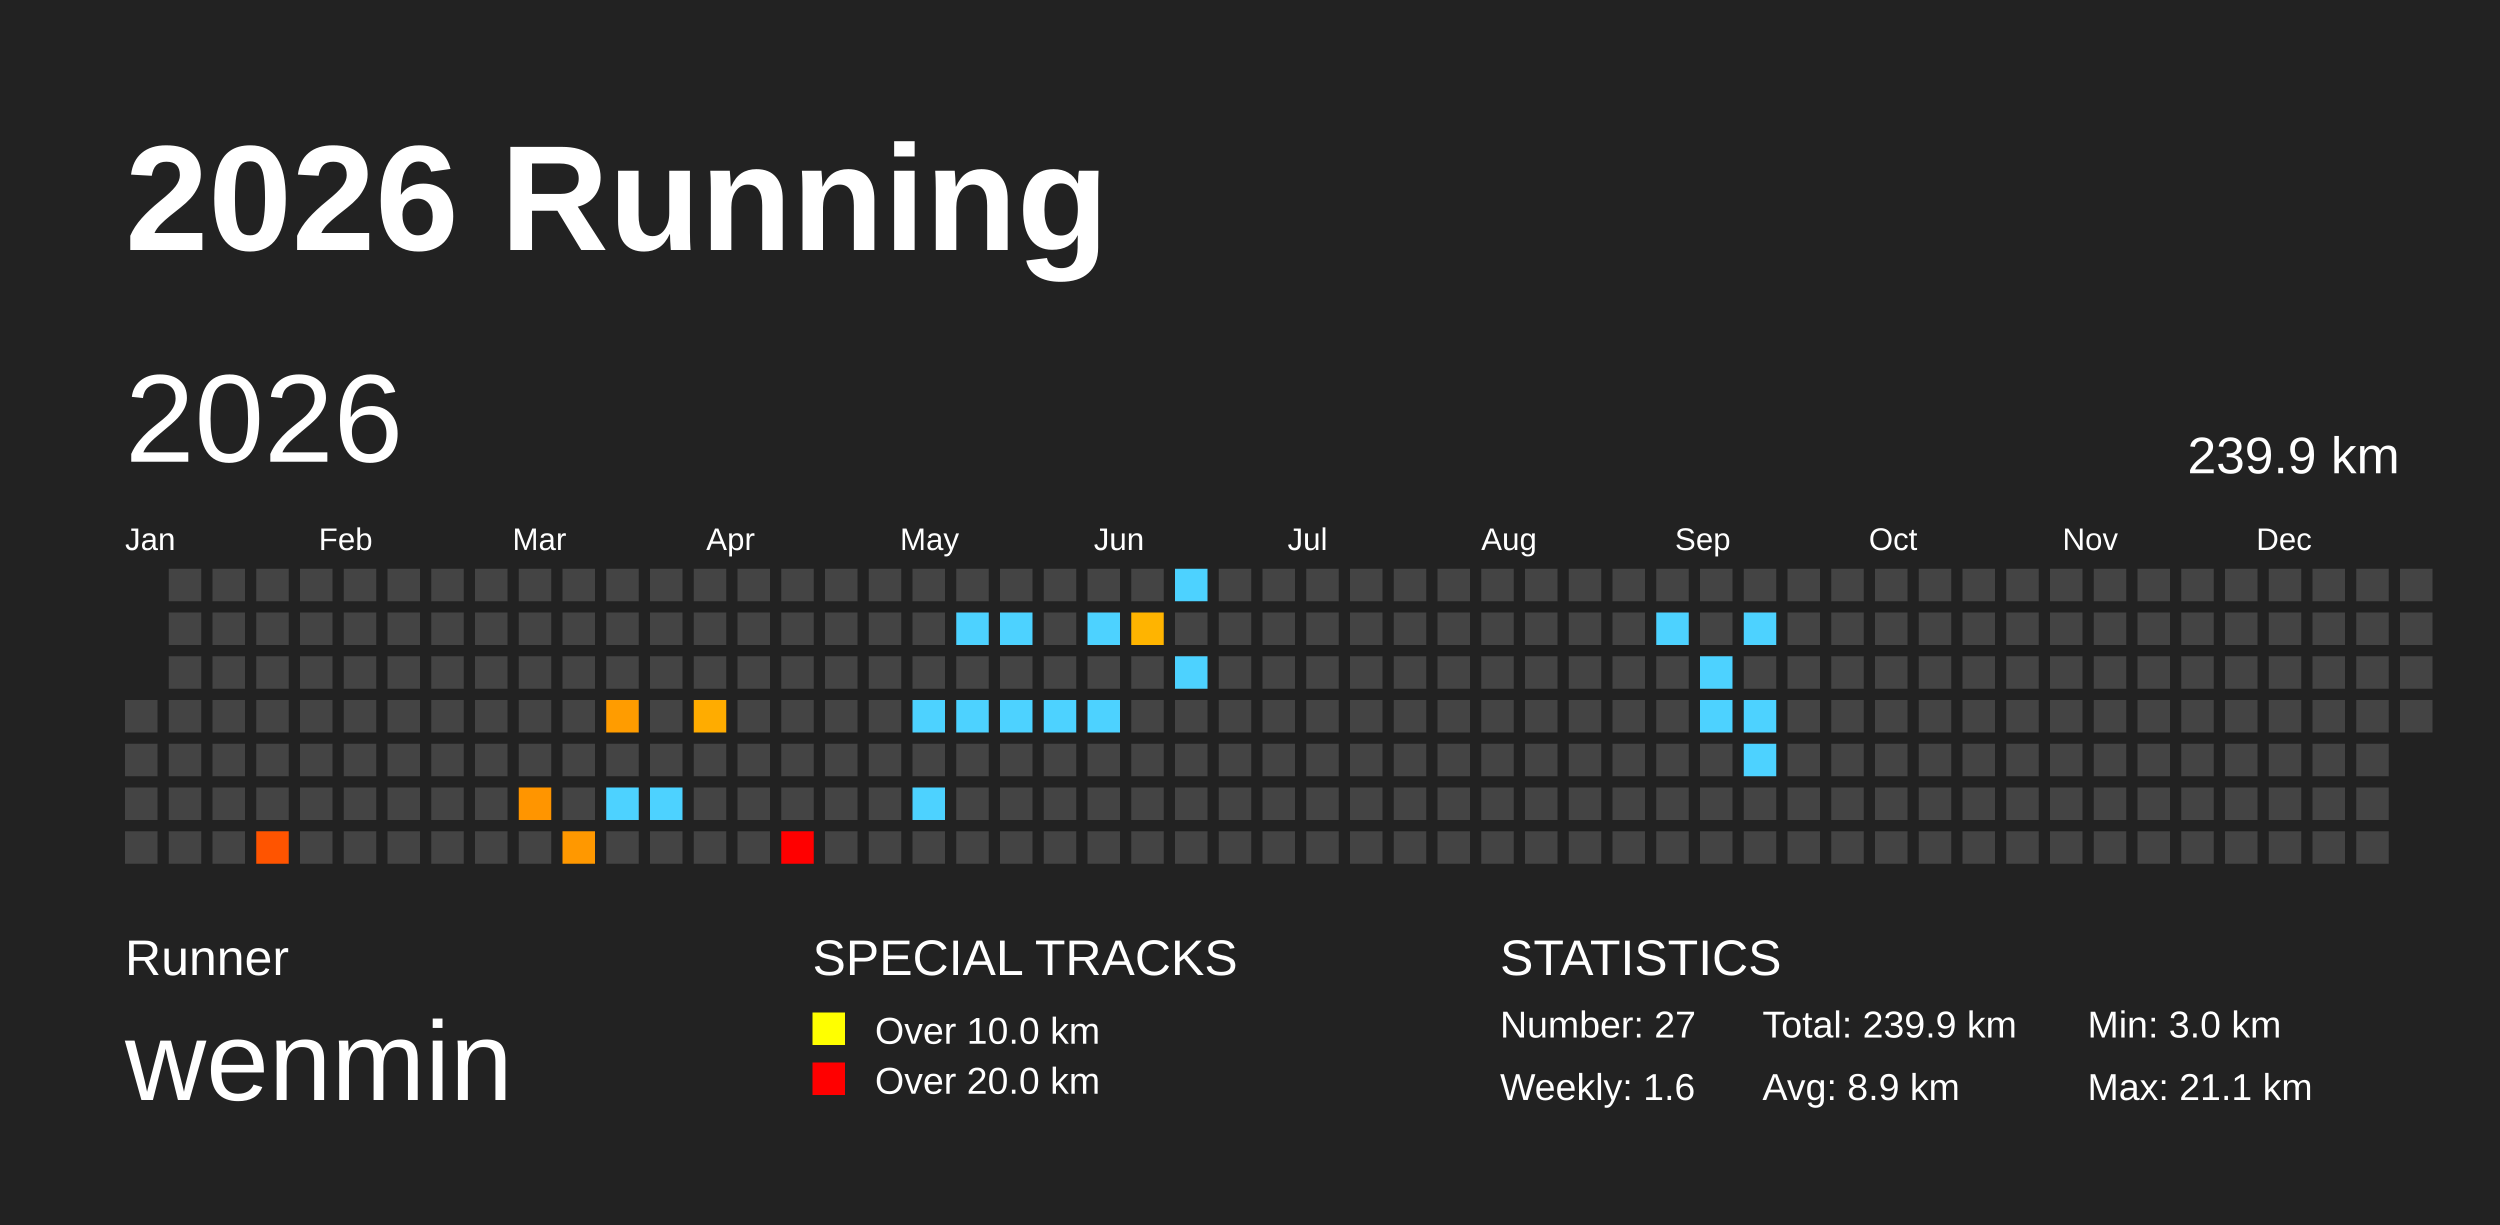
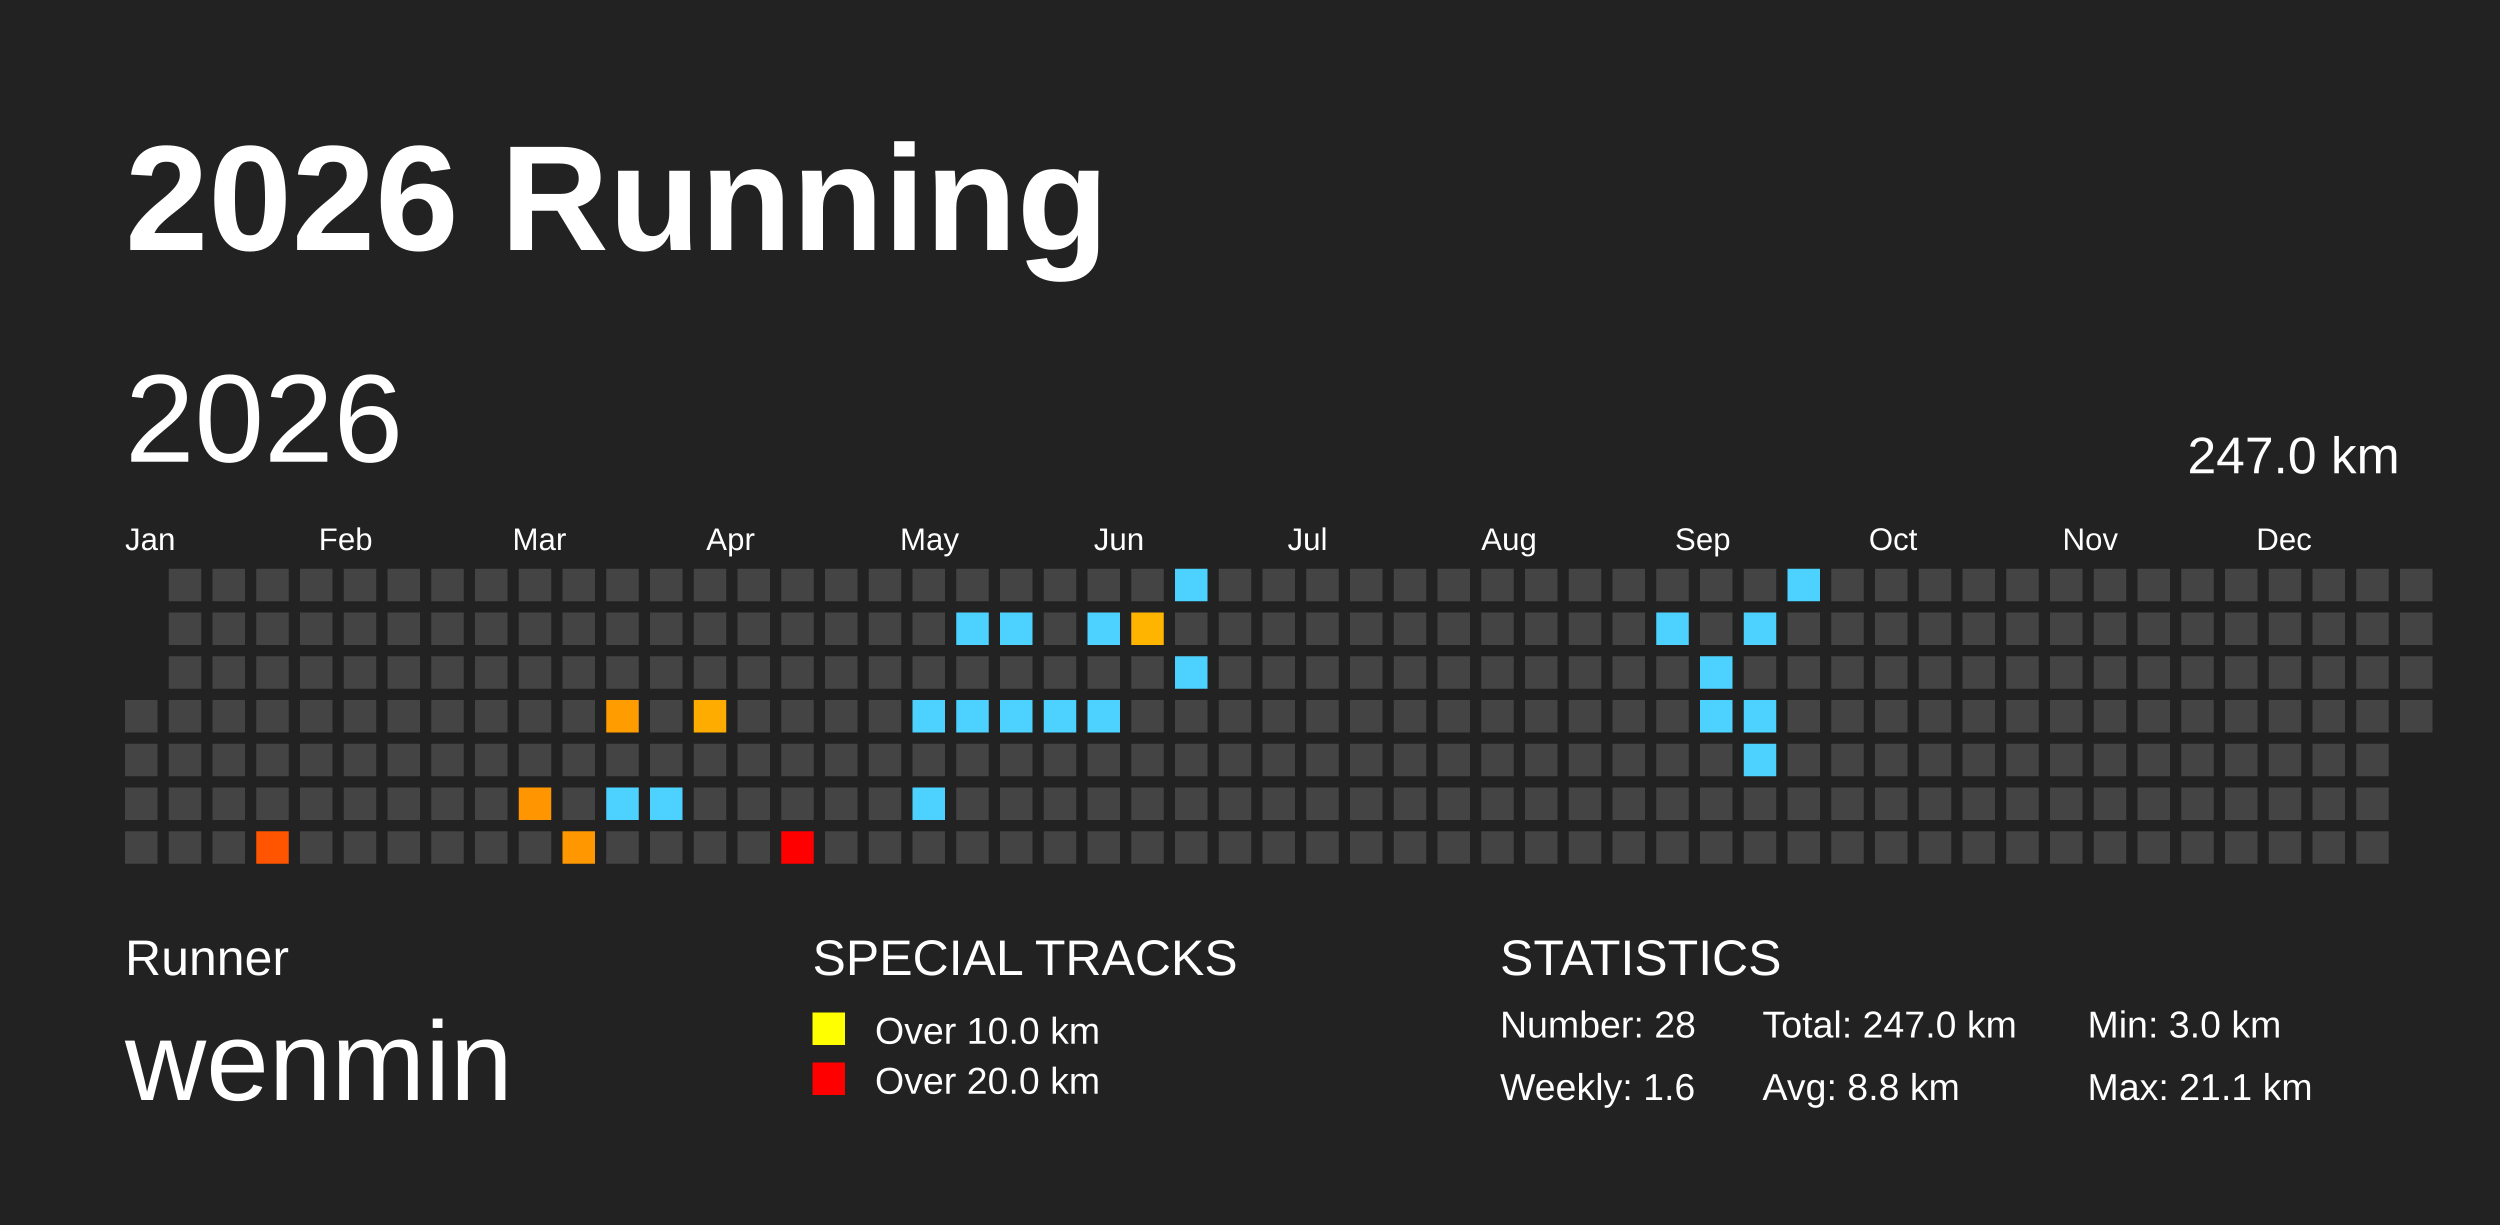
<svg xmlns="http://www.w3.org/2000/svg" baseProfile="full" height="98mm" version="1.1" viewBox="0,0,200,98" width="200mm">
  <defs>
    <pattern height="2" id="indoor-stripe" patternUnits="userSpaceOnUse" width="2">
      <line stroke="white" stroke-opacity="0.45" stroke-width="0.5" x1="0" x2="2" y1="2" y2="0" />
    </pattern>
  </defs>
  <rect fill="#222222" height="98" width="200" x="0" y="0" />
  <text fill="#FFFFFF" style="font-size:12px; font-family:Arial; font-weight:bold;" x="10" y="20">2026 Running</text>
  <text fill="#FFFFFF" style="font-size:4px; font-family:Arial" x="10" y="78">Runner</text>
  <text fill="#FFFFFF" style="font-size:9px; font-family:Arial" x="10" y="88">wenmin</text>
  <text fill="#FFFFFF" style="font-size:4px; font-family:Arial" x="65" y="78">SPECIAL TRACKS</text>
  <rect fill="yellow" height="2.6" width="2.6" x="65" y="81" />
  <text fill="#FFFFFF" style="font-size:3px; font-family:Arial" x="70" y="83.5">Over 10.0 km</text>
  <rect fill="red" height="2.6" width="2.6" x="65" y="85" />
  <text fill="#FFFFFF" style="font-size:3px; font-family:Arial" x="70" y="87.5">Over 20.0 km</text>
  <text fill="#FFFFFF" style="font-size:4px; font-family:Arial" x="120" y="78">STATISTICS</text>
-   <text fill="#FFFFFF" style="font-size:3px; font-family:Arial" x="120" y="83">Number: 27</text>
+   <text fill="#FFFFFF" style="font-size:3px; font-family:Arial" x="120" y="83">Number: 28</text>
  <text fill="#FFFFFF" style="font-size:3px; font-family:Arial" x="120" y="88">Weekly: 1.6</text>
-   <text fill="#FFFFFF" style="font-size:3px; font-family:Arial" x="141" y="83">Total: 239.9 km</text>
-   <text fill="#FFFFFF" style="font-size:3px; font-family:Arial" x="141" y="88">Avg: 8.9 km</text>
+   <text fill="#FFFFFF" style="font-size:3px; font-family:Arial" x="141" y="83">Total: 247.0 km</text>
+   <text fill="#FFFFFF" style="font-size:3px; font-family:Arial" x="141" y="88">Avg: 8.8 km</text>
  <text fill="#FFFFFF" style="font-size:3px; font-family:Arial" x="167" y="83">Min: 3.0 km</text>
  <text fill="#FFFFFF" style="font-size:3px; font-family:Arial" x="167" y="88">Max: 21.1 km</text>
  <text dominant-baseline="hanging" fill="#FFFFFF" style="font-size:10.0px; font-family:Arial;" x="10" y="30">2026</text>
-   <text dominant-baseline="hanging" fill="#FFFFFF" style="font-size:4.125px; font-family:Arial;" x="175" y="35">239.9 km</text>
+   <text dominant-baseline="hanging" fill="#FFFFFF" style="font-size:4.125px; font-family:Arial;" x="175" y="35">247.0 km</text>
  <text fill="#FFFFFF" style="font-size:2.5px; font-family:Arial" x="10.0" y="44">Jan</text>
  <text fill="#FFFFFF" style="font-size:2.5px; font-family:Arial" x="25.5" y="44">Feb</text>
  <text fill="#FFFFFF" style="font-size:2.5px; font-family:Arial" x="41.0" y="44">Mar</text>
  <text fill="#FFFFFF" style="font-size:2.5px; font-family:Arial" x="56.5" y="44">Apr</text>
  <text fill="#FFFFFF" style="font-size:2.5px; font-family:Arial" x="72.0" y="44">May</text>
  <text fill="#FFFFFF" style="font-size:2.5px; font-family:Arial" x="87.5" y="44">Jun</text>
  <text fill="#FFFFFF" style="font-size:2.5px; font-family:Arial" x="103.0" y="44">Jul</text>
  <text fill="#FFFFFF" style="font-size:2.5px; font-family:Arial" x="118.5" y="44">Aug</text>
  <text fill="#FFFFFF" style="font-size:2.5px; font-family:Arial" x="134.0" y="44">Sep</text>
  <text fill="#FFFFFF" style="font-size:2.5px; font-family:Arial" x="149.5" y="44">Oct</text>
  <text fill="#FFFFFF" style="font-size:2.5px; font-family:Arial" x="165.0" y="44">Nov</text>
  <text fill="#FFFFFF" style="font-size:2.5px; font-family:Arial" x="180.5" y="44">Dec</text>
  <rect fill="#444444" height="2.6" width="2.6" x="10.0" y="56.0" />
  <rect fill="#444444" height="2.6" width="2.6" x="10.0" y="59.5" />
  <rect fill="#444444" height="2.6" width="2.6" x="10.0" y="63.0" />
  <rect fill="#444444" height="2.6" width="2.6" x="10.0" y="66.5" />
  <rect fill="#444444" height="2.6" width="2.6" x="13.5" y="45.5" />
  <rect fill="#444444" height="2.6" width="2.6" x="13.5" y="49.0" />
  <rect fill="#444444" height="2.6" width="2.6" x="13.5" y="52.5" />
  <rect fill="#444444" height="2.6" width="2.6" x="13.5" y="56.0" />
  <rect fill="#444444" height="2.6" width="2.6" x="13.5" y="59.5" />
  <rect fill="#444444" height="2.6" width="2.6" x="13.5" y="63.0" />
  <rect fill="#444444" height="2.6" width="2.6" x="13.5" y="66.5" />
  <rect fill="#444444" height="2.6" width="2.6" x="17.0" y="45.5" />
  <rect fill="#444444" height="2.6" width="2.6" x="17.0" y="49.0" />
  <rect fill="#444444" height="2.6" width="2.6" x="17.0" y="52.5" />
  <rect fill="#444444" height="2.6" width="2.6" x="17.0" y="56.0" />
  <rect fill="#444444" height="2.6" width="2.6" x="17.0" y="59.5" />
  <rect fill="#444444" height="2.6" width="2.6" x="17.0" y="63.0" />
  <rect fill="#444444" height="2.6" width="2.6" x="17.0" y="66.5" />
  <rect fill="#444444" height="2.6" width="2.6" x="20.5" y="45.5" />
  <rect fill="#444444" height="2.6" width="2.6" x="20.5" y="49.0" />
  <rect fill="#444444" height="2.6" width="2.6" x="20.5" y="52.5" />
  <rect fill="#444444" height="2.6" width="2.6" x="20.5" y="56.0" />
  <rect fill="#444444" height="2.6" width="2.6" x="20.5" y="59.5" />
  <rect fill="#444444" height="2.6" width="2.6" x="20.5" y="63.0" />
  <rect fill="#ff5400" height="2.6" width="2.6" x="20.5" y="66.5" />
  <rect fill="#444444" height="2.6" width="2.6" x="24.0" y="45.5" />
  <rect fill="#444444" height="2.6" width="2.6" x="24.0" y="49.0" />
  <rect fill="#444444" height="2.6" width="2.6" x="24.0" y="52.5" />
  <rect fill="#444444" height="2.6" width="2.6" x="24.0" y="56.0" />
  <rect fill="#444444" height="2.6" width="2.6" x="24.0" y="59.5" />
  <rect fill="#444444" height="2.6" width="2.6" x="24.0" y="63.0" />
  <rect fill="#444444" height="2.6" width="2.6" x="24.0" y="66.5" />
  <rect fill="#444444" height="2.6" width="2.6" x="27.5" y="45.5" />
  <rect fill="#444444" height="2.6" width="2.6" x="27.5" y="49.0" />
  <rect fill="#444444" height="2.6" width="2.6" x="27.5" y="52.5" />
  <rect fill="#444444" height="2.6" width="2.6" x="27.5" y="56.0" />
  <rect fill="#444444" height="2.6" width="2.6" x="27.5" y="59.5" />
  <rect fill="#444444" height="2.6" width="2.6" x="27.5" y="63.0" />
  <rect fill="#444444" height="2.6" width="2.6" x="27.5" y="66.5" />
  <rect fill="#444444" height="2.6" width="2.6" x="31.0" y="45.5" />
  <rect fill="#444444" height="2.6" width="2.6" x="31.0" y="49.0" />
  <rect fill="#444444" height="2.6" width="2.6" x="31.0" y="52.5" />
  <rect fill="#444444" height="2.6" width="2.6" x="31.0" y="56.0" />
  <rect fill="#444444" height="2.6" width="2.6" x="31.0" y="59.5" />
  <rect fill="#444444" height="2.6" width="2.6" x="31.0" y="63.0" />
  <rect fill="#444444" height="2.6" width="2.6" x="31.0" y="66.5" />
  <rect fill="#444444" height="2.6" width="2.6" x="34.5" y="45.5" />
  <rect fill="#444444" height="2.6" width="2.6" x="34.5" y="49.0" />
  <rect fill="#444444" height="2.6" width="2.6" x="34.5" y="52.5" />
  <rect fill="#444444" height="2.6" width="2.6" x="34.5" y="56.0" />
  <rect fill="#444444" height="2.6" width="2.6" x="34.5" y="59.5" />
  <rect fill="#444444" height="2.6" width="2.6" x="34.5" y="63.0" />
  <rect fill="#444444" height="2.6" width="2.6" x="34.5" y="66.5" />
  <rect fill="#444444" height="2.6" width="2.6" x="38.0" y="45.5" />
  <rect fill="#444444" height="2.6" width="2.6" x="38.0" y="49.0" />
  <rect fill="#444444" height="2.6" width="2.6" x="38.0" y="52.5" />
  <rect fill="#444444" height="2.6" width="2.6" x="38.0" y="56.0" />
  <rect fill="#444444" height="2.6" width="2.6" x="38.0" y="59.5" />
  <rect fill="#444444" height="2.6" width="2.6" x="38.0" y="63.0" />
  <rect fill="#444444" height="2.6" width="2.6" x="38.0" y="66.5" />
  <rect fill="#444444" height="2.6" width="2.6" x="41.5" y="45.5" />
  <rect fill="#444444" height="2.6" width="2.6" x="41.5" y="49.0" />
  <rect fill="#444444" height="2.6" width="2.6" x="41.5" y="52.5" />
  <rect fill="#444444" height="2.6" width="2.6" x="41.5" y="56.0" />
  <rect fill="#444444" height="2.6" width="2.6" x="41.5" y="59.5" />
  <rect fill="#ff9500" height="2.6" width="2.6" x="41.5" y="63.0" />
  <rect fill="#444444" height="2.6" width="2.6" x="41.5" y="66.5" />
  <rect fill="#444444" height="2.6" width="2.6" x="45.0" y="45.5" />
  <rect fill="#444444" height="2.6" width="2.6" x="45.0" y="49.0" />
  <rect fill="#444444" height="2.6" width="2.6" x="45.0" y="52.5" />
  <rect fill="#444444" height="2.6" width="2.6" x="45.0" y="56.0" />
  <rect fill="#444444" height="2.6" width="2.6" x="45.0" y="59.5" />
  <rect fill="#444444" height="2.6" width="2.6" x="45.0" y="63.0" />
  <rect fill="#ff9800" height="2.6" width="2.6" x="45.0" y="66.5" />
  <rect fill="#444444" height="2.6" width="2.6" x="48.5" y="45.5" />
  <rect fill="#444444" height="2.6" width="2.6" x="48.5" y="49.0" />
  <rect fill="#444444" height="2.6" width="2.6" x="48.5" y="52.5" />
  <rect fill="#ff9c00" height="2.6" width="2.6" x="48.5" y="56.0" />
  <rect fill="#444444" height="2.6" width="2.6" x="48.5" y="59.5" />
  <rect fill="#4dd2ff" height="2.6" width="2.6" x="48.5" y="63.0" />
  <rect fill="#444444" height="2.6" width="2.6" x="48.5" y="66.5" />
  <rect fill="#444444" height="2.6" width="2.6" x="52.0" y="45.5" />
  <rect fill="#444444" height="2.6" width="2.6" x="52.0" y="49.0" />
  <rect fill="#444444" height="2.6" width="2.6" x="52.0" y="52.5" />
  <rect fill="#444444" height="2.6" width="2.6" x="52.0" y="56.0" />
  <rect fill="#444444" height="2.6" width="2.6" x="52.0" y="59.5" />
  <rect fill="#4dd2ff" height="2.6" width="2.6" x="52.0" y="63.0" />
  <rect fill="#444444" height="2.6" width="2.6" x="52.0" y="66.5" />
  <rect fill="#444444" height="2.6" width="2.6" x="55.5" y="45.5" />
  <rect fill="#444444" height="2.6" width="2.6" x="55.5" y="49.0" />
  <rect fill="#444444" height="2.6" width="2.6" x="55.5" y="52.5" />
  <rect fill="#ffac00" height="2.6" width="2.6" x="55.5" y="56.0" />
  <rect fill="#444444" height="2.6" width="2.6" x="55.5" y="59.5" />
  <rect fill="#444444" height="2.6" width="2.6" x="55.5" y="63.0" />
  <rect fill="#444444" height="2.6" width="2.6" x="55.5" y="66.5" />
  <rect fill="#444444" height="2.6" width="2.6" x="59.0" y="45.5" />
  <rect fill="#444444" height="2.6" width="2.6" x="59.0" y="49.0" />
  <rect fill="#444444" height="2.6" width="2.6" x="59.0" y="52.5" />
  <rect fill="#444444" height="2.6" width="2.6" x="59.0" y="56.0" />
  <rect fill="#444444" height="2.6" width="2.6" x="59.0" y="59.5" />
  <rect fill="#444444" height="2.6" width="2.6" x="59.0" y="63.0" />
  <rect fill="#444444" height="2.6" width="2.6" x="59.0" y="66.5" />
  <rect fill="#444444" height="2.6" width="2.6" x="62.5" y="45.5" />
  <rect fill="#444444" height="2.6" width="2.6" x="62.5" y="49.0" />
  <rect fill="#444444" height="2.6" width="2.6" x="62.5" y="52.5" />
  <rect fill="#444444" height="2.6" width="2.6" x="62.5" y="56.0" />
  <rect fill="#444444" height="2.6" width="2.6" x="62.5" y="59.5" />
  <rect fill="#444444" height="2.6" width="2.6" x="62.5" y="63.0" />
  <rect fill="red" height="2.6" width="2.6" x="62.5" y="66.5" />
  <rect fill="#444444" height="2.6" width="2.6" x="66.0" y="45.5" />
  <rect fill="#444444" height="2.6" width="2.6" x="66.0" y="49.0" />
  <rect fill="#444444" height="2.6" width="2.6" x="66.0" y="52.5" />
  <rect fill="#444444" height="2.6" width="2.6" x="66.0" y="56.0" />
  <rect fill="#444444" height="2.6" width="2.6" x="66.0" y="59.5" />
  <rect fill="#444444" height="2.6" width="2.6" x="66.0" y="63.0" />
  <rect fill="#444444" height="2.6" width="2.6" x="66.0" y="66.5" />
  <rect fill="#444444" height="2.6" width="2.6" x="69.5" y="45.5" />
  <rect fill="#444444" height="2.6" width="2.6" x="69.5" y="49.0" />
  <rect fill="#444444" height="2.6" width="2.6" x="69.5" y="52.5" />
  <rect fill="#444444" height="2.6" width="2.6" x="69.5" y="56.0" />
  <rect fill="#444444" height="2.6" width="2.6" x="69.5" y="59.5" />
  <rect fill="#444444" height="2.6" width="2.6" x="69.5" y="63.0" />
  <rect fill="#444444" height="2.6" width="2.6" x="69.5" y="66.5" />
  <rect fill="#444444" height="2.6" width="2.6" x="73.0" y="45.5" />
  <rect fill="#444444" height="2.6" width="2.6" x="73.0" y="49.0" />
  <rect fill="#444444" height="2.6" width="2.6" x="73.0" y="52.5" />
  <rect fill="#4dd2ff" height="2.6" width="2.6" x="73.0" y="56.0" />
  <rect fill="#444444" height="2.6" width="2.6" x="73.0" y="59.5" />
  <rect fill="#4dd2ff" height="2.6" width="2.6" x="73.0" y="63.0" />
  <rect fill="#444444" height="2.6" width="2.6" x="73.0" y="66.5" />
  <rect fill="#444444" height="2.6" width="2.6" x="76.5" y="45.5" />
  <rect fill="#4dd2ff" height="2.6" width="2.6" x="76.5" y="49.0" />
  <rect fill="#444444" height="2.6" width="2.6" x="76.5" y="52.5" />
  <rect fill="#4dd2ff" height="2.6" width="2.6" x="76.5" y="56.0" />
  <rect fill="#444444" height="2.6" width="2.6" x="76.5" y="59.5" />
  <rect fill="#444444" height="2.6" width="2.6" x="76.5" y="63.0" />
  <rect fill="#444444" height="2.6" width="2.6" x="76.5" y="66.5" />
  <rect fill="#444444" height="2.6" width="2.6" x="80.0" y="45.5" />
  <rect fill="#4dd2ff" height="2.6" width="2.6" x="80.0" y="49.0" />
  <rect fill="#444444" height="2.6" width="2.6" x="80.0" y="52.5" />
  <rect fill="#4dd2ff" height="2.6" width="2.6" x="80.0" y="56.0" />
  <rect fill="#444444" height="2.6" width="2.6" x="80.0" y="59.5" />
  <rect fill="#444444" height="2.6" width="2.6" x="80.0" y="63.0" />
  <rect fill="#444444" height="2.6" width="2.6" x="80.0" y="66.5" />
  <rect fill="#444444" height="2.6" width="2.6" x="83.5" y="45.5" />
  <rect fill="#444444" height="2.6" width="2.6" x="83.5" y="49.0" />
  <rect fill="#444444" height="2.6" width="2.6" x="83.5" y="52.5" />
  <rect fill="#4dd2ff" height="2.6" width="2.6" x="83.5" y="56.0" />
  <rect fill="#444444" height="2.6" width="2.6" x="83.5" y="59.5" />
  <rect fill="#444444" height="2.6" width="2.6" x="83.5" y="63.0" />
  <rect fill="#444444" height="2.6" width="2.6" x="83.5" y="66.5" />
  <rect fill="#444444" height="2.6" width="2.6" x="87.0" y="45.5" />
  <rect fill="#4dd2ff" height="2.6" width="2.6" x="87.0" y="49.0" />
  <rect fill="#444444" height="2.6" width="2.6" x="87.0" y="52.5" />
  <rect fill="#4dd2ff" height="2.6" width="2.6" x="87.0" y="56.0" />
  <rect fill="#444444" height="2.6" width="2.6" x="87.0" y="59.5" />
  <rect fill="#444444" height="2.6" width="2.6" x="87.0" y="63.0" />
  <rect fill="#444444" height="2.6" width="2.6" x="87.0" y="66.5" />
  <rect fill="#444444" height="2.6" width="2.6" x="90.5" y="45.5" />
  <rect fill="#ffb400" height="2.6" width="2.6" x="90.5" y="49.0" />
  <rect fill="#444444" height="2.6" width="2.6" x="90.5" y="52.5" />
  <rect fill="#444444" height="2.6" width="2.6" x="90.5" y="56.0" />
  <rect fill="#444444" height="2.6" width="2.6" x="90.5" y="59.5" />
  <rect fill="#444444" height="2.6" width="2.6" x="90.5" y="63.0" />
  <rect fill="#444444" height="2.6" width="2.6" x="90.5" y="66.5" />
  <rect fill="#4dd2ff" height="2.6" width="2.6" x="94.0" y="45.5" />
  <rect fill="#444444" height="2.6" width="2.6" x="94.0" y="49.0" />
  <rect fill="#4dd2ff" height="2.6" width="2.6" x="94.0" y="52.5" />
  <rect fill="#444444" height="2.6" width="2.6" x="94.0" y="56.0" />
  <rect fill="#444444" height="2.6" width="2.6" x="94.0" y="59.5" />
  <rect fill="#444444" height="2.6" width="2.6" x="94.0" y="63.0" />
  <rect fill="#444444" height="2.6" width="2.6" x="94.0" y="66.5" />
  <rect fill="#444444" height="2.6" width="2.6" x="97.5" y="45.5" />
  <rect fill="#444444" height="2.6" width="2.6" x="97.5" y="49.0" />
  <rect fill="#444444" height="2.6" width="2.6" x="97.5" y="52.5" />
  <rect fill="#444444" height="2.6" width="2.6" x="97.5" y="56.0" />
  <rect fill="#444444" height="2.6" width="2.6" x="97.5" y="59.5" />
  <rect fill="#444444" height="2.6" width="2.6" x="97.5" y="63.0" />
  <rect fill="#444444" height="2.6" width="2.6" x="97.5" y="66.5" />
  <rect fill="#444444" height="2.6" width="2.6" x="101.0" y="45.5" />
  <rect fill="#444444" height="2.6" width="2.6" x="101.0" y="49.0" />
  <rect fill="#444444" height="2.6" width="2.6" x="101.0" y="52.5" />
  <rect fill="#444444" height="2.6" width="2.6" x="101.0" y="56.0" />
  <rect fill="#444444" height="2.6" width="2.6" x="101.0" y="59.5" />
  <rect fill="#444444" height="2.6" width="2.6" x="101.0" y="63.0" />
  <rect fill="#444444" height="2.6" width="2.6" x="101.0" y="66.5" />
  <rect fill="#444444" height="2.6" width="2.6" x="104.5" y="45.5" />
  <rect fill="#444444" height="2.6" width="2.6" x="104.5" y="49.0" />
  <rect fill="#444444" height="2.6" width="2.6" x="104.5" y="52.5" />
  <rect fill="#444444" height="2.6" width="2.6" x="104.5" y="56.0" />
  <rect fill="#444444" height="2.6" width="2.6" x="104.5" y="59.5" />
  <rect fill="#444444" height="2.6" width="2.6" x="104.5" y="63.0" />
  <rect fill="#444444" height="2.6" width="2.6" x="104.5" y="66.5" />
  <rect fill="#444444" height="2.6" width="2.6" x="108.0" y="45.5" />
  <rect fill="#444444" height="2.6" width="2.6" x="108.0" y="49.0" />
  <rect fill="#444444" height="2.6" width="2.6" x="108.0" y="52.5" />
  <rect fill="#444444" height="2.6" width="2.6" x="108.0" y="56.0" />
  <rect fill="#444444" height="2.6" width="2.6" x="108.0" y="59.5" />
  <rect fill="#444444" height="2.6" width="2.6" x="108.0" y="63.0" />
  <rect fill="#444444" height="2.6" width="2.6" x="108.0" y="66.5" />
  <rect fill="#444444" height="2.6" width="2.6" x="111.5" y="45.5" />
  <rect fill="#444444" height="2.6" width="2.6" x="111.5" y="49.0" />
  <rect fill="#444444" height="2.6" width="2.6" x="111.5" y="52.5" />
  <rect fill="#444444" height="2.6" width="2.6" x="111.5" y="56.0" />
  <rect fill="#444444" height="2.6" width="2.6" x="111.5" y="59.5" />
  <rect fill="#444444" height="2.6" width="2.6" x="111.5" y="63.0" />
  <rect fill="#444444" height="2.6" width="2.6" x="111.5" y="66.5" />
  <rect fill="#444444" height="2.6" width="2.6" x="115.0" y="45.5" />
  <rect fill="#444444" height="2.6" width="2.6" x="115.0" y="49.0" />
  <rect fill="#444444" height="2.6" width="2.6" x="115.0" y="52.5" />
  <rect fill="#444444" height="2.6" width="2.6" x="115.0" y="56.0" />
  <rect fill="#444444" height="2.6" width="2.6" x="115.0" y="59.5" />
  <rect fill="#444444" height="2.6" width="2.6" x="115.0" y="63.0" />
  <rect fill="#444444" height="2.6" width="2.6" x="115.0" y="66.5" />
  <rect fill="#444444" height="2.6" width="2.6" x="118.5" y="45.5" />
  <rect fill="#444444" height="2.6" width="2.6" x="118.5" y="49.0" />
  <rect fill="#444444" height="2.6" width="2.6" x="118.5" y="52.5" />
  <rect fill="#444444" height="2.6" width="2.6" x="118.5" y="56.0" />
  <rect fill="#444444" height="2.6" width="2.6" x="118.5" y="59.5" />
  <rect fill="#444444" height="2.6" width="2.6" x="118.5" y="63.0" />
  <rect fill="#444444" height="2.6" width="2.6" x="118.5" y="66.5" />
  <rect fill="#444444" height="2.6" width="2.6" x="122.0" y="45.5" />
  <rect fill="#444444" height="2.6" width="2.6" x="122.0" y="49.0" />
  <rect fill="#444444" height="2.6" width="2.6" x="122.0" y="52.5" />
  <rect fill="#444444" height="2.6" width="2.6" x="122.0" y="56.0" />
  <rect fill="#444444" height="2.6" width="2.6" x="122.0" y="59.5" />
  <rect fill="#444444" height="2.6" width="2.6" x="122.0" y="63.0" />
  <rect fill="#444444" height="2.6" width="2.6" x="122.0" y="66.5" />
  <rect fill="#444444" height="2.6" width="2.6" x="125.5" y="45.5" />
  <rect fill="#444444" height="2.6" width="2.6" x="125.5" y="49.0" />
  <rect fill="#444444" height="2.6" width="2.6" x="125.5" y="52.5" />
  <rect fill="#444444" height="2.6" width="2.6" x="125.5" y="56.0" />
  <rect fill="#444444" height="2.6" width="2.6" x="125.5" y="59.5" />
  <rect fill="#444444" height="2.6" width="2.6" x="125.5" y="63.0" />
  <rect fill="#444444" height="2.6" width="2.6" x="125.5" y="66.5" />
  <rect fill="#444444" height="2.6" width="2.6" x="129.0" y="45.5" />
  <rect fill="#444444" height="2.6" width="2.6" x="129.0" y="49.0" />
  <rect fill="#444444" height="2.6" width="2.6" x="129.0" y="52.5" />
  <rect fill="#444444" height="2.6" width="2.6" x="129.0" y="56.0" />
  <rect fill="#444444" height="2.6" width="2.6" x="129.0" y="59.5" />
  <rect fill="#444444" height="2.6" width="2.6" x="129.0" y="63.0" />
  <rect fill="#444444" height="2.6" width="2.6" x="129.0" y="66.5" />
  <rect fill="#444444" height="2.6" width="2.6" x="132.5" y="45.5" />
  <rect fill="#4dd2ff" height="2.6" width="2.6" x="132.5" y="49.0" />
  <rect fill="#444444" height="2.6" width="2.6" x="132.5" y="52.5" />
  <rect fill="#444444" height="2.6" width="2.6" x="132.5" y="56.0" />
  <rect fill="#444444" height="2.6" width="2.6" x="132.5" y="59.5" />
  <rect fill="#444444" height="2.6" width="2.6" x="132.5" y="63.0" />
  <rect fill="#444444" height="2.6" width="2.6" x="132.5" y="66.5" />
  <rect fill="#444444" height="2.6" width="2.6" x="136.0" y="45.5" />
  <rect fill="#444444" height="2.6" width="2.6" x="136.0" y="49.0" />
  <rect fill="#4dd2ff" height="2.6" width="2.6" x="136.0" y="52.5" />
  <rect fill="#4dd2ff" height="2.6" width="2.6" x="136.0" y="56.0" />
  <rect fill="#444444" height="2.6" width="2.6" x="136.0" y="59.5" />
  <rect fill="#444444" height="2.6" width="2.6" x="136.0" y="63.0" />
  <rect fill="#444444" height="2.6" width="2.6" x="136.0" y="66.5" />
  <rect fill="#444444" height="2.6" width="2.6" x="139.5" y="45.5" />
  <rect fill="#4dd2ff" height="2.6" width="2.6" x="139.5" y="49.0" />
  <rect fill="#444444" height="2.6" width="2.6" x="139.5" y="52.5" />
  <rect fill="#4dd2ff" height="2.6" width="2.6" x="139.5" y="56.0" />
  <rect fill="#4dd2ff" height="2.6" width="2.6" x="139.5" y="59.5" />
  <rect fill="#444444" height="2.6" width="2.6" x="139.5" y="63.0" />
  <rect fill="#444444" height="2.6" width="2.6" x="139.5" y="66.5" />
-   <rect fill="#444444" height="2.6" width="2.6" x="143.0" y="45.5" />
+   <rect fill="#4dd2ff" height="2.6" width="2.6" x="143.0" y="45.5" />
  <rect fill="#444444" height="2.6" width="2.6" x="143.0" y="49.0" />
  <rect fill="#444444" height="2.6" width="2.6" x="143.0" y="52.5" />
  <rect fill="#444444" height="2.6" width="2.6" x="143.0" y="56.0" />
  <rect fill="#444444" height="2.6" width="2.6" x="143.0" y="59.5" />
  <rect fill="#444444" height="2.6" width="2.6" x="143.0" y="63.0" />
  <rect fill="#444444" height="2.6" width="2.6" x="143.0" y="66.5" />
  <rect fill="#444444" height="2.6" width="2.6" x="146.5" y="45.5" />
  <rect fill="#444444" height="2.6" width="2.6" x="146.5" y="49.0" />
  <rect fill="#444444" height="2.6" width="2.6" x="146.5" y="52.5" />
  <rect fill="#444444" height="2.6" width="2.6" x="146.5" y="56.0" />
  <rect fill="#444444" height="2.6" width="2.6" x="146.5" y="59.5" />
  <rect fill="#444444" height="2.6" width="2.6" x="146.5" y="63.0" />
  <rect fill="#444444" height="2.6" width="2.6" x="146.5" y="66.5" />
  <rect fill="#444444" height="2.6" width="2.6" x="150.0" y="45.5" />
  <rect fill="#444444" height="2.6" width="2.6" x="150.0" y="49.0" />
  <rect fill="#444444" height="2.6" width="2.6" x="150.0" y="52.5" />
  <rect fill="#444444" height="2.6" width="2.6" x="150.0" y="56.0" />
  <rect fill="#444444" height="2.6" width="2.6" x="150.0" y="59.5" />
  <rect fill="#444444" height="2.6" width="2.6" x="150.0" y="63.0" />
  <rect fill="#444444" height="2.6" width="2.6" x="150.0" y="66.5" />
  <rect fill="#444444" height="2.6" width="2.6" x="153.5" y="45.5" />
  <rect fill="#444444" height="2.6" width="2.6" x="153.5" y="49.0" />
  <rect fill="#444444" height="2.6" width="2.6" x="153.5" y="52.5" />
  <rect fill="#444444" height="2.6" width="2.6" x="153.5" y="56.0" />
  <rect fill="#444444" height="2.6" width="2.6" x="153.5" y="59.5" />
  <rect fill="#444444" height="2.6" width="2.6" x="153.5" y="63.0" />
  <rect fill="#444444" height="2.6" width="2.6" x="153.5" y="66.5" />
  <rect fill="#444444" height="2.6" width="2.6" x="157.0" y="45.5" />
  <rect fill="#444444" height="2.6" width="2.6" x="157.0" y="49.0" />
  <rect fill="#444444" height="2.6" width="2.6" x="157.0" y="52.5" />
  <rect fill="#444444" height="2.6" width="2.6" x="157.0" y="56.0" />
  <rect fill="#444444" height="2.6" width="2.6" x="157.0" y="59.5" />
  <rect fill="#444444" height="2.6" width="2.6" x="157.0" y="63.0" />
  <rect fill="#444444" height="2.6" width="2.6" x="157.0" y="66.5" />
  <rect fill="#444444" height="2.6" width="2.6" x="160.5" y="45.5" />
  <rect fill="#444444" height="2.6" width="2.6" x="160.5" y="49.0" />
  <rect fill="#444444" height="2.6" width="2.6" x="160.5" y="52.5" />
  <rect fill="#444444" height="2.6" width="2.6" x="160.5" y="56.0" />
  <rect fill="#444444" height="2.6" width="2.6" x="160.5" y="59.5" />
  <rect fill="#444444" height="2.6" width="2.6" x="160.5" y="63.0" />
  <rect fill="#444444" height="2.6" width="2.6" x="160.5" y="66.5" />
  <rect fill="#444444" height="2.6" width="2.6" x="164.0" y="45.5" />
  <rect fill="#444444" height="2.6" width="2.6" x="164.0" y="49.0" />
  <rect fill="#444444" height="2.6" width="2.6" x="164.0" y="52.5" />
  <rect fill="#444444" height="2.6" width="2.6" x="164.0" y="56.0" />
  <rect fill="#444444" height="2.6" width="2.6" x="164.0" y="59.5" />
  <rect fill="#444444" height="2.6" width="2.6" x="164.0" y="63.0" />
  <rect fill="#444444" height="2.6" width="2.6" x="164.0" y="66.5" />
  <rect fill="#444444" height="2.6" width="2.6" x="167.5" y="45.5" />
  <rect fill="#444444" height="2.6" width="2.6" x="167.5" y="49.0" />
  <rect fill="#444444" height="2.6" width="2.6" x="167.5" y="52.5" />
  <rect fill="#444444" height="2.6" width="2.6" x="167.5" y="56.0" />
  <rect fill="#444444" height="2.6" width="2.6" x="167.5" y="59.5" />
  <rect fill="#444444" height="2.6" width="2.6" x="167.5" y="63.0" />
  <rect fill="#444444" height="2.6" width="2.6" x="167.5" y="66.5" />
  <rect fill="#444444" height="2.6" width="2.6" x="171.0" y="45.5" />
  <rect fill="#444444" height="2.6" width="2.6" x="171.0" y="49.0" />
  <rect fill="#444444" height="2.6" width="2.6" x="171.0" y="52.5" />
  <rect fill="#444444" height="2.6" width="2.6" x="171.0" y="56.0" />
  <rect fill="#444444" height="2.6" width="2.6" x="171.0" y="59.5" />
  <rect fill="#444444" height="2.6" width="2.6" x="171.0" y="63.0" />
  <rect fill="#444444" height="2.6" width="2.6" x="171.0" y="66.5" />
  <rect fill="#444444" height="2.6" width="2.6" x="174.5" y="45.5" />
  <rect fill="#444444" height="2.6" width="2.6" x="174.5" y="49.0" />
  <rect fill="#444444" height="2.6" width="2.6" x="174.5" y="52.5" />
  <rect fill="#444444" height="2.6" width="2.6" x="174.5" y="56.0" />
  <rect fill="#444444" height="2.6" width="2.6" x="174.5" y="59.5" />
  <rect fill="#444444" height="2.6" width="2.6" x="174.5" y="63.0" />
  <rect fill="#444444" height="2.6" width="2.6" x="174.5" y="66.5" />
  <rect fill="#444444" height="2.6" width="2.6" x="178.0" y="45.5" />
  <rect fill="#444444" height="2.6" width="2.6" x="178.0" y="49.0" />
  <rect fill="#444444" height="2.6" width="2.6" x="178.0" y="52.5" />
  <rect fill="#444444" height="2.6" width="2.6" x="178.0" y="56.0" />
  <rect fill="#444444" height="2.6" width="2.6" x="178.0" y="59.5" />
  <rect fill="#444444" height="2.6" width="2.6" x="178.0" y="63.0" />
  <rect fill="#444444" height="2.6" width="2.6" x="178.0" y="66.5" />
  <rect fill="#444444" height="2.6" width="2.6" x="181.5" y="45.5" />
  <rect fill="#444444" height="2.6" width="2.6" x="181.5" y="49.0" />
  <rect fill="#444444" height="2.6" width="2.6" x="181.5" y="52.5" />
  <rect fill="#444444" height="2.6" width="2.6" x="181.5" y="56.0" />
  <rect fill="#444444" height="2.6" width="2.6" x="181.5" y="59.5" />
  <rect fill="#444444" height="2.6" width="2.6" x="181.5" y="63.0" />
  <rect fill="#444444" height="2.6" width="2.6" x="181.5" y="66.5" />
  <rect fill="#444444" height="2.6" width="2.6" x="185.0" y="45.5" />
  <rect fill="#444444" height="2.6" width="2.6" x="185.0" y="49.0" />
  <rect fill="#444444" height="2.6" width="2.6" x="185.0" y="52.5" />
  <rect fill="#444444" height="2.6" width="2.6" x="185.0" y="56.0" />
  <rect fill="#444444" height="2.6" width="2.6" x="185.0" y="59.5" />
  <rect fill="#444444" height="2.6" width="2.6" x="185.0" y="63.0" />
  <rect fill="#444444" height="2.6" width="2.6" x="185.0" y="66.5" />
  <rect fill="#444444" height="2.6" width="2.6" x="188.5" y="45.5" />
  <rect fill="#444444" height="2.6" width="2.6" x="188.5" y="49.0" />
  <rect fill="#444444" height="2.6" width="2.6" x="188.5" y="52.5" />
  <rect fill="#444444" height="2.6" width="2.6" x="188.5" y="56.0" />
  <rect fill="#444444" height="2.6" width="2.6" x="188.5" y="59.5" />
  <rect fill="#444444" height="2.6" width="2.6" x="188.5" y="63.0" />
  <rect fill="#444444" height="2.6" width="2.6" x="188.5" y="66.5" />
  <rect fill="#444444" height="2.6" width="2.6" x="192.0" y="45.5" />
  <rect fill="#444444" height="2.6" width="2.6" x="192.0" y="49.0" />
  <rect fill="#444444" height="2.6" width="2.6" x="192.0" y="52.5" />
  <rect fill="#444444" height="2.6" width="2.6" x="192.0" y="56.0" />
</svg>
